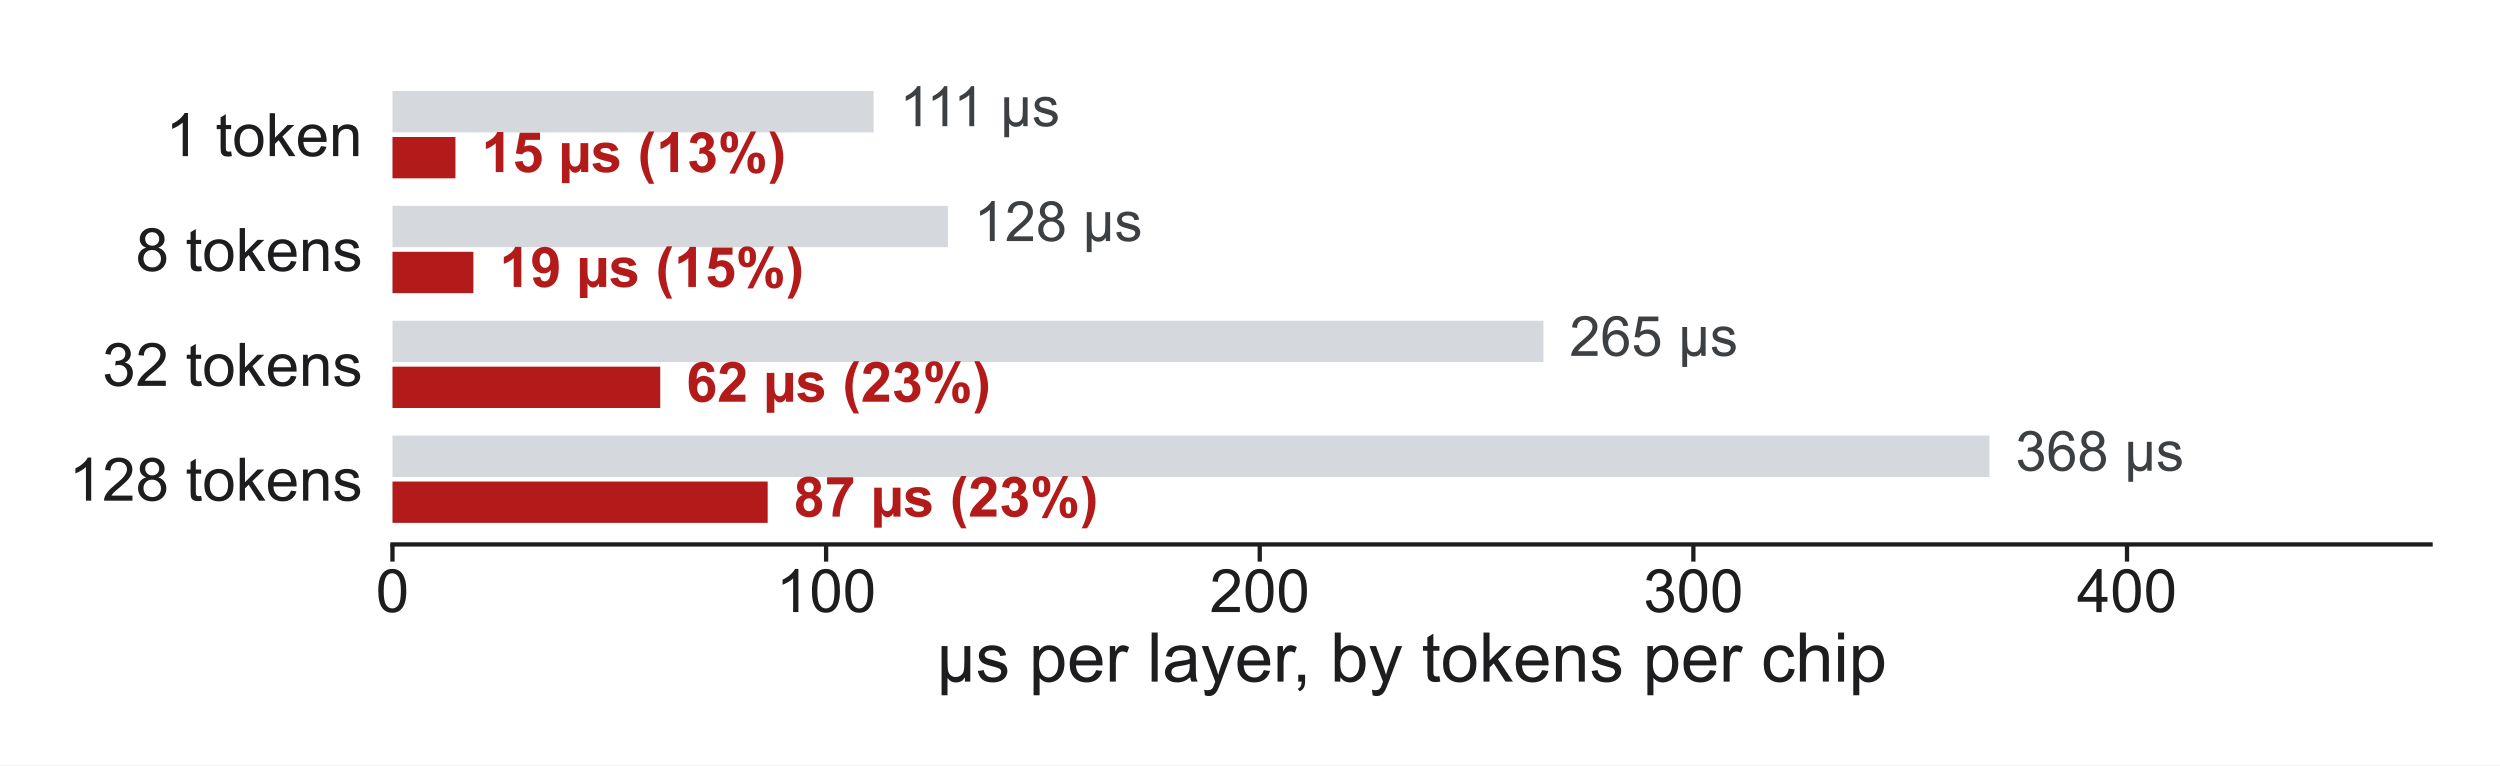
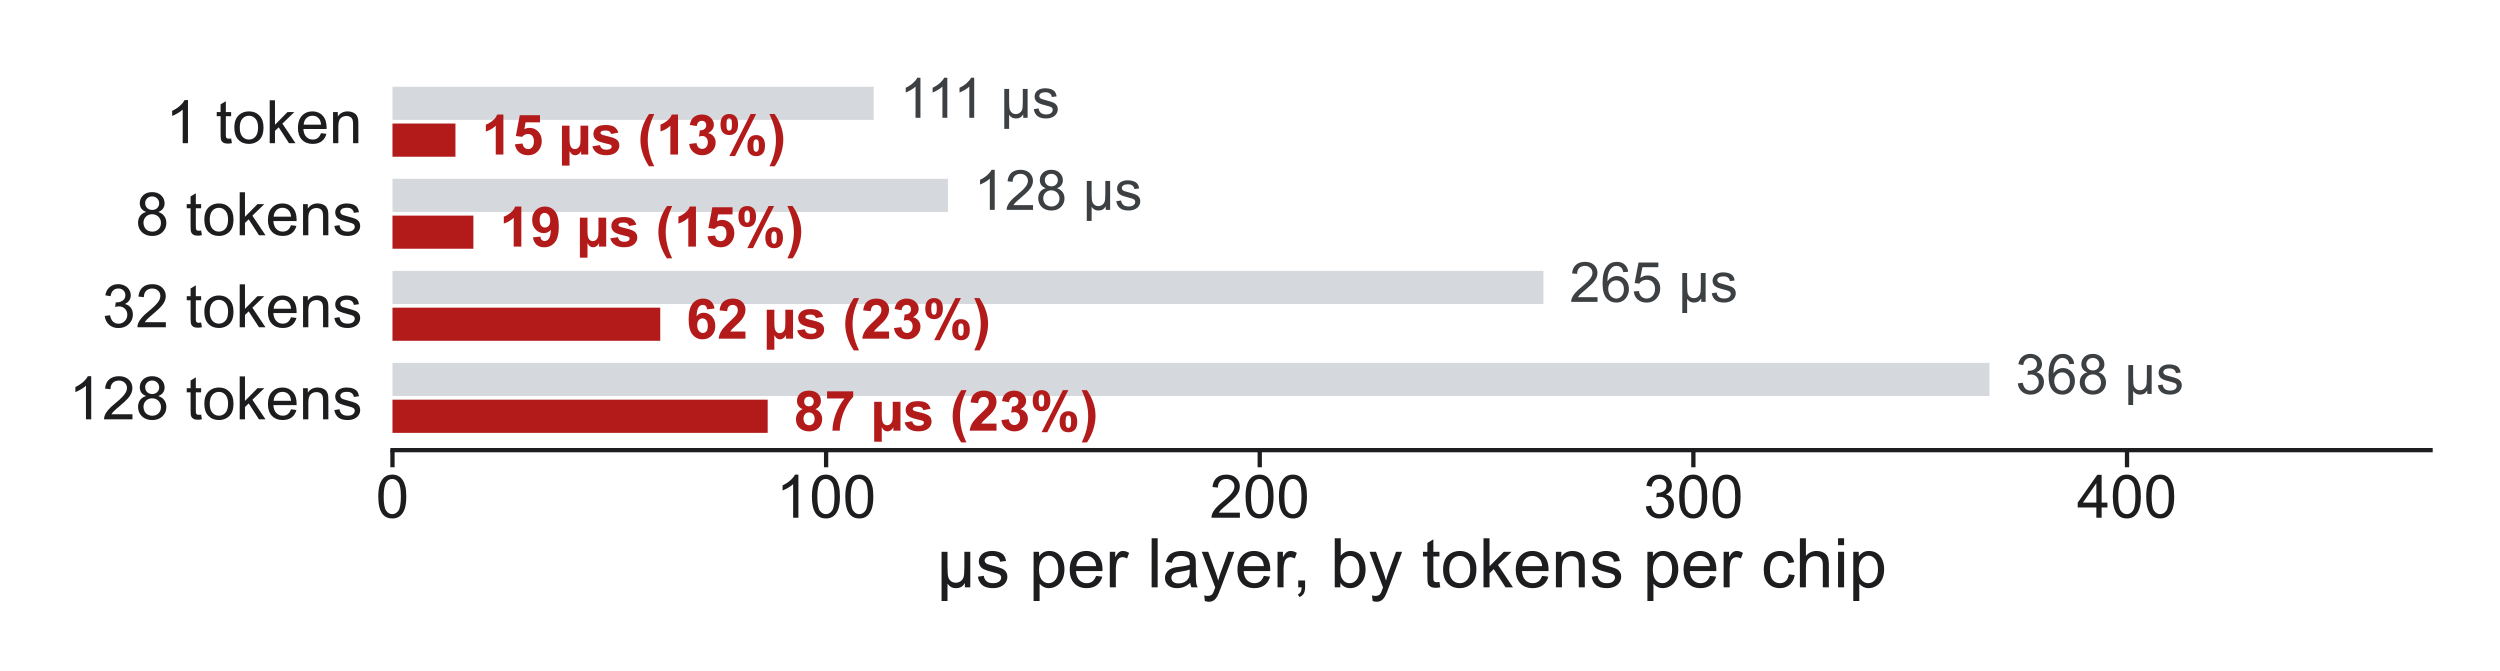
- <svg xmlns="http://www.w3.org/2000/svg" xmlns:xlink="http://www.w3.org/1999/xlink" width="1166.391pt" height="356.988pt" viewBox="0 0 1166.391 356.988" version="1.1">
+ <svg xmlns="http://www.w3.org/2000/svg" xmlns:xlink="http://www.w3.org/1999/xlink" width="1166.391pt" height="312.996pt" viewBox="0 0 1166.391 312.996" version="1.1">
  <defs>
    <style type="text/css">*{stroke-linejoin: round; stroke-linecap: butt}</style>
  </defs>
  <g id="figure_1">
    <g id="patch_1">
-       <path d="M 0 356.988  L 1166.391 356.988  L 1166.391 0  L 0 0  z " style="fill: #ffffff" />
+       <path d="M 0 312.996  L 1166.391 312.996  L 1166.391 0  L 0 0  z " style="fill: #ffffff" />
    </g>
    <g id="axes_1">
      <g id="patch_2">
-         <path d="M 183.11 254.008  L 1133.991 254.008  L 1133.991 32.4  L 183.11 32.4  z " style="fill: #ffffff" />
+         <path d="M 183.11 210.016  L 1133.991 210.016  L 1133.991 32.4  L 183.11 32.4  z " style="fill: #ffffff" />
      </g>
      <g id="patch_3">
-         <path d="M 183.11 61.762  L 407.611 61.762  L 407.611 42.473  L 183.11 42.473  z " clip-path="url(#p304102a025)" style="fill: #d5d8dc" />
+         <path d="M 183.11 55.933  L 407.611 55.933  L 407.611 40.473  L 183.11 40.473  z " clip-path="url(#p9dfacaf37e)" style="fill: #d5d8dc" />
      </g>
      <g id="patch_4">
-         <path d="M 183.11 115.342  L 442.271 115.342  L 442.271 96.053  L 183.11 96.053  z " clip-path="url(#p304102a025)" style="fill: #d5d8dc" />
+         <path d="M 183.11 98.877  L 442.271 98.877  L 442.271 83.417  L 183.11 83.417  z " clip-path="url(#p9dfacaf37e)" style="fill: #d5d8dc" />
      </g>
      <g id="patch_5">
-         <path d="M 183.11 168.923  L 720.108 168.923  L 720.108 149.634  L 183.11 149.634  z " clip-path="url(#p304102a025)" style="fill: #d5d8dc" />
+         <path d="M 183.11 141.821  L 720.108 141.821  L 720.108 126.361  L 183.11 126.361  z " clip-path="url(#p9dfacaf37e)" style="fill: #d5d8dc" />
      </g>
      <g id="patch_6">
-         <path d="M 183.11 222.503  L 928.202 222.503  L 928.202 203.214  L 183.11 203.214  z " clip-path="url(#p304102a025)" style="fill: #d5d8dc" />
+         <path d="M 183.11 184.765  L 928.202 184.765  L 928.202 169.305  L 183.11 169.305  z " clip-path="url(#p9dfacaf37e)" style="fill: #d5d8dc" />
      </g>
      <g id="patch_7">
-         <path d="M 183.11 83.194  L 212.492 83.194  L 212.492 63.905  L 183.11 63.905  z " clip-path="url(#p304102a025)" style="fill: #b31b1b" />
+         <path d="M 183.11 73.111  L 212.492 73.111  L 212.492 57.651  L 183.11 57.651  z " clip-path="url(#p9dfacaf37e)" style="fill: #b31b1b" />
      </g>
      <g id="patch_8">
-         <path d="M 183.11 136.774  L 220.862 136.774  L 220.862 117.486  L 183.11 117.486  z " clip-path="url(#p304102a025)" style="fill: #b31b1b" />
+         <path d="M 183.11 116.055  L 220.862 116.055  L 220.862 100.595  L 183.11 100.595  z " clip-path="url(#p9dfacaf37e)" style="fill: #b31b1b" />
      </g>
      <g id="patch_9">
-         <path d="M 183.11 190.355  L 308.046 190.355  L 308.046 171.066  L 183.11 171.066  z " clip-path="url(#p304102a025)" style="fill: #b31b1b" />
+         <path d="M 183.11 158.999  L 308.046 158.999  L 308.046 143.539  L 183.11 143.539  z " clip-path="url(#p9dfacaf37e)" style="fill: #b31b1b" />
      </g>
      <g id="patch_10">
-         <path d="M 183.11 243.935  L 358.165 243.935  L 358.165 224.646  L 183.11 224.646  z " clip-path="url(#p304102a025)" style="fill: #b31b1b" />
+         <path d="M 183.11 201.943  L 358.165 201.943  L 358.165 186.483  L 183.11 186.483  z " clip-path="url(#p9dfacaf37e)" style="fill: #b31b1b" />
      </g>
      <g id="matplotlib.axis_1">
        <g id="xtick_1">
          <g id="line2d_1">
            <defs>
              <path id="m45d029f2eb" d="M 0 0  L 0 8  " style="stroke: #1d1d1f; stroke-width: 2" />
            </defs>
            <g>
-               <use xlink:href="#m45d029f2eb" x="183.11" y="254.008" style="fill: #1d1d1f; stroke: #1d1d1f; stroke-width: 2" />
+               <use xlink:href="#m45d029f2eb" x="183.11" y="210.016" style="fill: #1d1d1f; stroke: #1d1d1f; stroke-width: 2" />
            </g>
          </g>
          <g id="text_1">
-             <g style="fill: #1d1d1f" transform="translate(175.3247 285.5502) scale(0.28 -0.28)">
+             <g style="fill: #1d1d1f" transform="translate(175.3247 241.558) scale(0.28 -0.28)">
              <defs>
                <path id="ArialMT-30" d="M 266 2259  Q 266 3072 433 3567  Q 600 4063 929 4331  Q 1259 4600 1759 4600  Q 2128 4600 2406 4451  Q 2684 4303 2865 4023  Q 3047 3744 3150 3342  Q 3253 2941 3253 2259  Q 3253 1453 3087 958  Q 2922 463 2592 192  Q 2263 -78 1759 -78  Q 1097 -78 719 397  Q 266 969 266 2259  z M 844 2259  Q 844 1131 1108 757  Q 1372 384 1759 384  Q 2147 384 2411 759  Q 2675 1134 2675 2259  Q 2675 3391 2411 3762  Q 2147 4134 1753 4134  Q 1366 4134 1134 3806  Q 844 3388 844 2259  z " transform="scale(0.015625)" />
              </defs>
              <use xlink:href="#ArialMT-30" />
            </g>
          </g>
        </g>
        <g id="xtick_2">
          <g id="line2d_2">
            <g>
-               <use xlink:href="#m45d029f2eb" x="385.425" y="254.008" style="fill: #1d1d1f; stroke: #1d1d1f; stroke-width: 2" />
+               <use xlink:href="#m45d029f2eb" x="385.425" y="210.016" style="fill: #1d1d1f; stroke: #1d1d1f; stroke-width: 2" />
            </g>
          </g>
          <g id="text_2">
-             <g style="fill: #1d1d1f" transform="translate(362.0691 285.5502) scale(0.28 -0.28)">
+             <g style="fill: #1d1d1f" transform="translate(362.0691 241.558) scale(0.28 -0.28)">
              <defs>
                <path id="ArialMT-31" d="M 2384 0  L 1822 0  L 1822 3584  Q 1619 3391 1289 3197  Q 959 3003 697 2906  L 697 3450  Q 1169 3672 1522 3987  Q 1875 4303 2022 4600  L 2384 4600  L 2384 0  z " transform="scale(0.015625)" />
              </defs>
              <use xlink:href="#ArialMT-31" />
              <use xlink:href="#ArialMT-30" transform="translate(55.61523 0)" />
              <use xlink:href="#ArialMT-30" transform="translate(111.2305 0)" />
            </g>
          </g>
        </g>
        <g id="xtick_3">
          <g id="line2d_3">
            <g>
-               <use xlink:href="#m45d029f2eb" x="587.74" y="254.008" style="fill: #1d1d1f; stroke: #1d1d1f; stroke-width: 2" />
+               <use xlink:href="#m45d029f2eb" x="587.74" y="210.016" style="fill: #1d1d1f; stroke: #1d1d1f; stroke-width: 2" />
            </g>
          </g>
          <g id="text_3">
-             <g style="fill: #1d1d1f" transform="translate(564.3841 285.5502) scale(0.28 -0.28)">
+             <g style="fill: #1d1d1f" transform="translate(564.3841 241.558) scale(0.28 -0.28)">
              <defs>
                <path id="ArialMT-32" d="M 3222 541  L 3222 0  L 194 0  Q 188 203 259 391  Q 375 700 629 1000  Q 884 1300 1366 1694  Q 2113 2306 2375 2664  Q 2638 3022 2638 3341  Q 2638 3675 2398 3904  Q 2159 4134 1775 4134  Q 1369 4134 1125 3890  Q 881 3647 878 3216  L 300 3275  Q 359 3922 746 4261  Q 1134 4600 1788 4600  Q 2447 4600 2831 4234  Q 3216 3869 3216 3328  Q 3216 3053 3103 2787  Q 2991 2522 2730 2228  Q 2469 1934 1863 1422  Q 1356 997 1212 845  Q 1069 694 975 541  L 3222 541  z " transform="scale(0.015625)" />
              </defs>
              <use xlink:href="#ArialMT-32" />
              <use xlink:href="#ArialMT-30" transform="translate(55.61523 0)" />
              <use xlink:href="#ArialMT-30" transform="translate(111.2305 0)" />
            </g>
          </g>
        </g>
        <g id="xtick_4">
          <g id="line2d_4">
            <g>
-               <use xlink:href="#m45d029f2eb" x="790.055" y="254.008" style="fill: #1d1d1f; stroke: #1d1d1f; stroke-width: 2" />
+               <use xlink:href="#m45d029f2eb" x="790.055" y="210.016" style="fill: #1d1d1f; stroke: #1d1d1f; stroke-width: 2" />
            </g>
          </g>
          <g id="text_4">
-             <g style="fill: #1d1d1f" transform="translate(766.6991 285.5502) scale(0.28 -0.28)">
+             <g style="fill: #1d1d1f" transform="translate(766.6991 241.558) scale(0.28 -0.28)">
              <defs>
                <path id="ArialMT-33" d="M 269 1209  L 831 1284  Q 928 806 1161 595  Q 1394 384 1728 384  Q 2125 384 2398 659  Q 2672 934 2672 1341  Q 2672 1728 2419 1979  Q 2166 2231 1775 2231  Q 1616 2231 1378 2169  L 1441 2663  Q 1497 2656 1531 2656  Q 1891 2656 2178 2843  Q 2466 3031 2466 3422  Q 2466 3731 2256 3934  Q 2047 4138 1716 4138  Q 1388 4138 1169 3931  Q 950 3725 888 3313  L 325 3413  Q 428 3978 793 4289  Q 1159 4600 1703 4600  Q 2078 4600 2393 4439  Q 2709 4278 2876 4000  Q 3044 3722 3044 3409  Q 3044 3113 2884 2869  Q 2725 2625 2413 2481  Q 2819 2388 3044 2092  Q 3269 1797 3269 1353  Q 3269 753 2831 336  Q 2394 -81 1725 -81  Q 1122 -81 723 278  Q 325 638 269 1209  z " transform="scale(0.015625)" />
              </defs>
              <use xlink:href="#ArialMT-33" />
              <use xlink:href="#ArialMT-30" transform="translate(55.61523 0)" />
              <use xlink:href="#ArialMT-30" transform="translate(111.2305 0)" />
            </g>
          </g>
        </g>
        <g id="xtick_5">
          <g id="line2d_5">
            <g>
-               <use xlink:href="#m45d029f2eb" x="992.37" y="254.008" style="fill: #1d1d1f; stroke: #1d1d1f; stroke-width: 2" />
+               <use xlink:href="#m45d029f2eb" x="992.37" y="210.016" style="fill: #1d1d1f; stroke: #1d1d1f; stroke-width: 2" />
            </g>
          </g>
          <g id="text_5">
-             <g style="fill: #1d1d1f" transform="translate(969.0142 285.5502) scale(0.28 -0.28)">
+             <g style="fill: #1d1d1f" transform="translate(969.0142 241.558) scale(0.28 -0.28)">
              <defs>
                <path id="ArialMT-34" d="M 2069 0  L 2069 1097  L 81 1097  L 81 1613  L 2172 4581  L 2631 4581  L 2631 1613  L 3250 1613  L 3250 1097  L 2631 1097  L 2631 0  L 2069 0  z M 2069 1613  L 2069 3678  L 634 1613  L 2069 1613  z " transform="scale(0.015625)" />
              </defs>
              <use xlink:href="#ArialMT-34" />
              <use xlink:href="#ArialMT-30" transform="translate(55.61523 0)" />
              <use xlink:href="#ArialMT-30" transform="translate(111.2305 0)" />
            </g>
          </g>
        </g>
        <g id="text_6">
-           <g style="fill: #1d1d1f" transform="translate(436.7878 318.0202) scale(0.32 -0.32)">
+           <g style="fill: #1d1d1f" transform="translate(436.7878 274.028) scale(0.32 -0.32)">
            <defs>
              <path id="ArialMT-b5" d="M 3181 3319  L 3181 0  L 2678 0  L 2678 394  Q 2516 144 2356 50  Q 2138 -78 1847 -78  Q 1588 -78 1388 25  Q 1238 103 1056 334  L 1056 -1272  L 500 -1272  L 500 3319  L 1056 3319  L 1056 1913  Q 1056 1147 1137 920  Q 1219 694 1401 562  Q 1584 431 1822 431  Q 2072 431 2269 568  Q 2466 706 2547 923  Q 2628 1141 2628 1903  L 2628 3319  L 3181 3319  z " transform="scale(0.015625)" />
              <path id="ArialMT-73" d="M 197 991  L 753 1078  Q 800 744 1014 566  Q 1228 388 1613 388  Q 2000 388 2187 545  Q 2375 703 2375 916  Q 2375 1106 2209 1216  Q 2094 1291 1634 1406  Q 1016 1563 777 1677  Q 538 1791 414 1992  Q 291 2194 291 2438  Q 291 2659 392 2848  Q 494 3038 669 3163  Q 800 3259 1026 3326  Q 1253 3394 1513 3394  Q 1903 3394 2198 3281  Q 2494 3169 2634 2976  Q 2775 2784 2828 2463  L 2278 2388  Q 2241 2644 2061 2787  Q 1881 2931 1553 2931  Q 1166 2931 1000 2803  Q 834 2675 834 2503  Q 834 2394 903 2306  Q 972 2216 1119 2156  Q 1203 2125 1616 2013  Q 2213 1853 2448 1751  Q 2684 1650 2818 1456  Q 2953 1263 2953 975  Q 2953 694 2789 445  Q 2625 197 2315 61  Q 2006 -75 1616 -75  Q 969 -75 630 194  Q 291 463 197 991  z " transform="scale(0.015625)" />
              <path id="ArialMT-20" transform="scale(0.015625)" />
              <path id="ArialMT-70" d="M 422 -1272  L 422 3319  L 934 3319  L 934 2888  Q 1116 3141 1344 3267  Q 1572 3394 1897 3394  Q 2322 3394 2647 3175  Q 2972 2956 3137 2557  Q 3303 2159 3303 1684  Q 3303 1175 3120 767  Q 2938 359 2589 142  Q 2241 -75 1856 -75  Q 1575 -75 1351 44  Q 1128 163 984 344  L 984 -1272  L 422 -1272  z M 931 1641  Q 931 1000 1190 694  Q 1450 388 1819 388  Q 2194 388 2461 705  Q 2728 1022 2728 1688  Q 2728 2322 2467 2637  Q 2206 2953 1844 2953  Q 1484 2953 1207 2617  Q 931 2281 931 1641  z " transform="scale(0.015625)" />
              <path id="ArialMT-65" d="M 2694 1069  L 3275 997  Q 3138 488 2766 206  Q 2394 -75 1816 -75  Q 1088 -75 661 373  Q 234 822 234 1631  Q 234 2469 665 2931  Q 1097 3394 1784 3394  Q 2450 3394 2872 2941  Q 3294 2488 3294 1666  Q 3294 1616 3291 1516  L 816 1516  Q 847 969 1125 678  Q 1403 388 1819 388  Q 2128 388 2347 550  Q 2566 713 2694 1069  z M 847 1978  L 2700 1978  Q 2663 2397 2488 2606  Q 2219 2931 1791 2931  Q 1403 2931 1139 2672  Q 875 2413 847 1978  z " transform="scale(0.015625)" />
              <path id="ArialMT-72" d="M 416 0  L 416 3319  L 922 3319  L 922 2816  Q 1116 3169 1280 3281  Q 1444 3394 1641 3394  Q 1925 3394 2219 3213  L 2025 2691  Q 1819 2813 1613 2813  Q 1428 2813 1281 2702  Q 1134 2591 1072 2394  Q 978 2094 978 1738  L 978 0  L 416 0  z " transform="scale(0.015625)" />
              <path id="ArialMT-6c" d="M 409 0  L 409 4581  L 972 4581  L 972 0  L 409 0  z " transform="scale(0.015625)" />
              <path id="ArialMT-61" d="M 2588 409  Q 2275 144 1986 34  Q 1697 -75 1366 -75  Q 819 -75 525 192  Q 231 459 231 875  Q 231 1119 342 1320  Q 453 1522 633 1644  Q 813 1766 1038 1828  Q 1203 1872 1538 1913  Q 2219 1994 2541 2106  Q 2544 2222 2544 2253  Q 2544 2597 2384 2738  Q 2169 2928 1744 2928  Q 1347 2928 1158 2789  Q 969 2650 878 2297  L 328 2372  Q 403 2725 575 2942  Q 747 3159 1072 3276  Q 1397 3394 1825 3394  Q 2250 3394 2515 3294  Q 2781 3194 2906 3042  Q 3031 2891 3081 2659  Q 3109 2516 3109 2141  L 3109 1391  Q 3109 606 3145 398  Q 3181 191 3288 0  L 2700 0  Q 2613 175 2588 409  z M 2541 1666  Q 2234 1541 1622 1453  Q 1275 1403 1131 1340  Q 988 1278 909 1158  Q 831 1038 831 891  Q 831 666 1001 516  Q 1172 366 1500 366  Q 1825 366 2078 508  Q 2331 650 2450 897  Q 2541 1088 2541 1459  L 2541 1666  z " transform="scale(0.015625)" />
              <path id="ArialMT-79" d="M 397 -1278  L 334 -750  Q 519 -800 656 -800  Q 844 -800 956 -737  Q 1069 -675 1141 -563  Q 1194 -478 1313 -144  Q 1328 -97 1363 -6  L 103 3319  L 709 3319  L 1400 1397  Q 1534 1031 1641 628  Q 1738 1016 1872 1384  L 2581 3319  L 3144 3319  L 1881 -56  Q 1678 -603 1566 -809  Q 1416 -1088 1222 -1217  Q 1028 -1347 759 -1347  Q 597 -1347 397 -1278  z " transform="scale(0.015625)" />
              <path id="ArialMT-2c" d="M 569 0  L 569 641  L 1209 641  L 1209 0  Q 1209 -353 1084 -570  Q 959 -788 688 -906  L 531 -666  Q 709 -588 793 -436  Q 878 -284 888 0  L 569 0  z " transform="scale(0.015625)" />
              <path id="ArialMT-62" d="M 941 0  L 419 0  L 419 4581  L 981 4581  L 981 2947  Q 1338 3394 1891 3394  Q 2197 3394 2470 3270  Q 2744 3147 2920 2923  Q 3097 2700 3197 2384  Q 3297 2069 3297 1709  Q 3297 856 2875 390  Q 2453 -75 1863 -75  Q 1275 -75 941 416  L 941 0  z M 934 1684  Q 934 1088 1097 822  Q 1363 388 1816 388  Q 2184 388 2453 708  Q 2722 1028 2722 1663  Q 2722 2313 2464 2622  Q 2206 2931 1841 2931  Q 1472 2931 1203 2611  Q 934 2291 934 1684  z " transform="scale(0.015625)" />
              <path id="ArialMT-74" d="M 1650 503  L 1731 6  Q 1494 -44 1306 -44  Q 1000 -44 831 53  Q 663 150 594 308  Q 525 466 525 972  L 525 2881  L 113 2881  L 113 3319  L 525 3319  L 525 4141  L 1084 4478  L 1084 3319  L 1650 3319  L 1650 2881  L 1084 2881  L 1084 941  Q 1084 700 1114 631  Q 1144 563 1211 522  Q 1278 481 1403 481  Q 1497 481 1650 503  z " transform="scale(0.015625)" />
              <path id="ArialMT-6f" d="M 213 1659  Q 213 2581 725 3025  Q 1153 3394 1769 3394  Q 2453 3394 2887 2945  Q 3322 2497 3322 1706  Q 3322 1066 3130 698  Q 2938 331 2570 128  Q 2203 -75 1769 -75  Q 1072 -75 642 372  Q 213 819 213 1659  z M 791 1659  Q 791 1022 1069 705  Q 1347 388 1769 388  Q 2188 388 2466 706  Q 2744 1025 2744 1678  Q 2744 2294 2464 2611  Q 2184 2928 1769 2928  Q 1347 2928 1069 2612  Q 791 2297 791 1659  z " transform="scale(0.015625)" />
              <path id="ArialMT-6b" d="M 425 0  L 425 4581  L 988 4581  L 988 1969  L 2319 3319  L 3047 3319  L 1778 2088  L 3175 0  L 2481 0  L 1384 1697  L 988 1316  L 988 0  L 425 0  z " transform="scale(0.015625)" />
              <path id="ArialMT-6e" d="M 422 0  L 422 3319  L 928 3319  L 928 2847  Q 1294 3394 1984 3394  Q 2284 3394 2536 3286  Q 2788 3178 2913 3003  Q 3038 2828 3088 2588  Q 3119 2431 3119 2041  L 3119 0  L 2556 0  L 2556 2019  Q 2556 2363 2490 2533  Q 2425 2703 2258 2804  Q 2091 2906 1866 2906  Q 1506 2906 1245 2678  Q 984 2450 984 1813  L 984 0  L 422 0  z " transform="scale(0.015625)" />
              <path id="ArialMT-63" d="M 2588 1216  L 3141 1144  Q 3050 572 2676 248  Q 2303 -75 1759 -75  Q 1078 -75 664 370  Q 250 816 250 1647  Q 250 2184 428 2587  Q 606 2991 970 3192  Q 1334 3394 1763 3394  Q 2303 3394 2647 3120  Q 2991 2847 3088 2344  L 2541 2259  Q 2463 2594 2264 2762  Q 2066 2931 1784 2931  Q 1359 2931 1093 2626  Q 828 2322 828 1663  Q 828 994 1084 691  Q 1341 388 1753 388  Q 2084 388 2306 591  Q 2528 794 2588 1216  z " transform="scale(0.015625)" />
              <path id="ArialMT-68" d="M 422 0  L 422 4581  L 984 4581  L 984 2938  Q 1378 3394 1978 3394  Q 2347 3394 2619 3248  Q 2891 3103 3008 2847  Q 3125 2591 3125 2103  L 3125 0  L 2563 0  L 2563 2103  Q 2563 2525 2380 2717  Q 2197 2909 1863 2909  Q 1613 2909 1392 2779  Q 1172 2650 1078 2428  Q 984 2206 984 1816  L 984 0  L 422 0  z " transform="scale(0.015625)" />
              <path id="ArialMT-69" d="M 425 3934  L 425 4581  L 988 4581  L 988 3934  L 425 3934  z M 425 0  L 425 3319  L 988 3319  L 988 0  L 425 0  z " transform="scale(0.015625)" />
            </defs>
            <use xlink:href="#ArialMT-b5" />
            <use xlink:href="#ArialMT-73" transform="translate(57.61719 0)" />
            <use xlink:href="#ArialMT-20" transform="translate(107.6172 0)" />
            <use xlink:href="#ArialMT-70" transform="translate(135.4004 0)" />
            <use xlink:href="#ArialMT-65" transform="translate(191.0156 0)" />
            <use xlink:href="#ArialMT-72" transform="translate(246.6309 0)" />
            <use xlink:href="#ArialMT-20" transform="translate(279.9316 0)" />
            <use xlink:href="#ArialMT-6c" transform="translate(307.7148 0)" />
            <use xlink:href="#ArialMT-61" transform="translate(329.9316 0)" />
            <use xlink:href="#ArialMT-79" transform="translate(385.5469 0)" />
            <use xlink:href="#ArialMT-65" transform="translate(435.5469 0)" />
            <use xlink:href="#ArialMT-72" transform="translate(491.1621 0)" />
            <use xlink:href="#ArialMT-2c" transform="translate(518.9629 0)" />
            <use xlink:href="#ArialMT-20" transform="translate(546.7461 0)" />
            <use xlink:href="#ArialMT-62" transform="translate(574.5293 0)" />
            <use xlink:href="#ArialMT-79" transform="translate(630.1445 0)" />
            <use xlink:href="#ArialMT-20" transform="translate(680.1445 0)" />
            <use xlink:href="#ArialMT-74" transform="translate(707.9277 0)" />
            <use xlink:href="#ArialMT-6f" transform="translate(735.7109 0)" />
            <use xlink:href="#ArialMT-6b" transform="translate(791.3262 0)" />
            <use xlink:href="#ArialMT-65" transform="translate(841.3262 0)" />
            <use xlink:href="#ArialMT-6e" transform="translate(896.9414 0)" />
            <use xlink:href="#ArialMT-73" transform="translate(952.5566 0)" />
            <use xlink:href="#ArialMT-20" transform="translate(1002.557 0)" />
            <use xlink:href="#ArialMT-70" transform="translate(1030.34 0)" />
            <use xlink:href="#ArialMT-65" transform="translate(1085.955 0)" />
            <use xlink:href="#ArialMT-72" transform="translate(1141.57 0)" />
            <use xlink:href="#ArialMT-20" transform="translate(1174.871 0)" />
            <use xlink:href="#ArialMT-63" transform="translate(1202.654 0)" />
            <use xlink:href="#ArialMT-68" transform="translate(1252.654 0)" />
            <use xlink:href="#ArialMT-69" transform="translate(1308.27 0)" />
            <use xlink:href="#ArialMT-70" transform="translate(1330.486 0)" />
          </g>
        </g>
      </g>
      <g id="matplotlib.axis_2">
        <g id="ytick_1">
          <g id="line2d_6" />
          <g id="text_7">
-             <g style="fill: #1d1d1f" transform="translate(77.27 72.85457) scale(0.28 -0.28)">
+             <g style="fill: #1d1d1f" transform="translate(77.27 66.81309) scale(0.28 -0.28)">
              <use xlink:href="#ArialMT-31" />
              <use xlink:href="#ArialMT-20" transform="translate(55.61523 0)" />
              <use xlink:href="#ArialMT-74" transform="translate(83.39844 0)" />
              <use xlink:href="#ArialMT-6f" transform="translate(111.1816 0)" />
              <use xlink:href="#ArialMT-6b" transform="translate(166.7969 0)" />
              <use xlink:href="#ArialMT-65" transform="translate(216.7969 0)" />
              <use xlink:href="#ArialMT-6e" transform="translate(272.4121 0)" />
            </g>
          </g>
        </g>
        <g id="ytick_2">
          <g id="line2d_7" />
          <g id="text_8">
-             <g style="fill: #1d1d1f" transform="translate(63.27 126.4349) scale(0.28 -0.28)">
+             <g style="fill: #1d1d1f" transform="translate(63.27 109.757) scale(0.28 -0.28)">
              <defs>
                <path id="ArialMT-38" d="M 1131 2484  Q 781 2613 612 2850  Q 444 3088 444 3419  Q 444 3919 803 4259  Q 1163 4600 1759 4600  Q 2359 4600 2725 4251  Q 3091 3903 3091 3403  Q 3091 3084 2923 2848  Q 2756 2613 2416 2484  Q 2838 2347 3058 2040  Q 3278 1734 3278 1309  Q 3278 722 2862 322  Q 2447 -78 1769 -78  Q 1091 -78 675 323  Q 259 725 259 1325  Q 259 1772 486 2073  Q 713 2375 1131 2484  z M 1019 3438  Q 1019 3113 1228 2906  Q 1438 2700 1772 2700  Q 2097 2700 2305 2904  Q 2513 3109 2513 3406  Q 2513 3716 2298 3927  Q 2084 4138 1766 4138  Q 1444 4138 1231 3931  Q 1019 3725 1019 3438  z M 838 1322  Q 838 1081 952 856  Q 1066 631 1291 507  Q 1516 384 1775 384  Q 2178 384 2440 643  Q 2703 903 2703 1303  Q 2703 1709 2433 1975  Q 2163 2241 1756 2241  Q 1359 2241 1098 1978  Q 838 1716 838 1322  z " transform="scale(0.015625)" />
              </defs>
              <use xlink:href="#ArialMT-38" />
              <use xlink:href="#ArialMT-20" transform="translate(55.61523 0)" />
              <use xlink:href="#ArialMT-74" transform="translate(83.39844 0)" />
              <use xlink:href="#ArialMT-6f" transform="translate(111.1816 0)" />
              <use xlink:href="#ArialMT-6b" transform="translate(166.7969 0)" />
              <use xlink:href="#ArialMT-65" transform="translate(216.7969 0)" />
              <use xlink:href="#ArialMT-6e" transform="translate(272.4121 0)" />
              <use xlink:href="#ArialMT-73" transform="translate(328.0273 0)" />
            </g>
          </g>
        </g>
        <g id="ytick_3">
          <g id="line2d_8" />
          <g id="text_9">
-             <g style="fill: #1d1d1f" transform="translate(47.69938 180.0152) scale(0.28 -0.28)">
+             <g style="fill: #1d1d1f" transform="translate(47.69938 152.7009) scale(0.28 -0.28)">
              <use xlink:href="#ArialMT-33" />
              <use xlink:href="#ArialMT-32" transform="translate(55.61523 0)" />
              <use xlink:href="#ArialMT-20" transform="translate(111.2305 0)" />
              <use xlink:href="#ArialMT-74" transform="translate(139.0137 0)" />
              <use xlink:href="#ArialMT-6f" transform="translate(166.7969 0)" />
              <use xlink:href="#ArialMT-6b" transform="translate(222.4121 0)" />
              <use xlink:href="#ArialMT-65" transform="translate(272.4121 0)" />
              <use xlink:href="#ArialMT-6e" transform="translate(328.0273 0)" />
              <use xlink:href="#ArialMT-73" transform="translate(383.6426 0)" />
            </g>
          </g>
        </g>
        <g id="ytick_4">
          <g id="line2d_9" />
          <g id="text_10">
-             <g style="fill: #1d1d1f" transform="translate(32.12875 233.5956) scale(0.28 -0.28)">
+             <g style="fill: #1d1d1f" transform="translate(32.12875 195.6449) scale(0.28 -0.28)">
              <use xlink:href="#ArialMT-31" />
              <use xlink:href="#ArialMT-32" transform="translate(55.61523 0)" />
              <use xlink:href="#ArialMT-38" transform="translate(111.2305 0)" />
              <use xlink:href="#ArialMT-20" transform="translate(166.8457 0)" />
              <use xlink:href="#ArialMT-74" transform="translate(194.6289 0)" />
              <use xlink:href="#ArialMT-6f" transform="translate(222.4121 0)" />
              <use xlink:href="#ArialMT-6b" transform="translate(278.0273 0)" />
              <use xlink:href="#ArialMT-65" transform="translate(328.0273 0)" />
              <use xlink:href="#ArialMT-6e" transform="translate(383.6426 0)" />
              <use xlink:href="#ArialMT-73" transform="translate(439.2578 0)" />
            </g>
          </g>
        </g>
      </g>
      <g id="patch_11">
-         <path d="M 183.11 254.008  L 1133.991 254.008  " style="fill: none; stroke: #1d1d1f; stroke-width: 2; stroke-linejoin: miter; stroke-linecap: square" />
+         <path d="M 183.11 210.016  L 1133.991 210.016  " style="fill: none; stroke: #1d1d1f; stroke-width: 2; stroke-linejoin: miter; stroke-linecap: square" />
      </g>
      <g id="text_11">
-         <g style="fill: #3c4043" transform="translate(419.7503 58.87756) scale(0.26 -0.26)">
+         <g style="fill: #3c4043" transform="translate(419.7503 54.96337) scale(0.26 -0.26)">
          <use xlink:href="#ArialMT-31" />
          <use xlink:href="#ArialMT-31" transform="translate(48.24023 0)" />
          <use xlink:href="#ArialMT-31" transform="translate(96.48047 0)" />
          <use xlink:href="#ArialMT-20" transform="translate(152.0957 0)" />
          <use xlink:href="#ArialMT-b5" transform="translate(179.8789 0)" />
          <use xlink:href="#ArialMT-73" transform="translate(237.4961 0)" />
        </g>
      </g>
      <g id="text_12">
-         <g style="fill: #b31b1b" transform="translate(224.6304 80.2772) scale(0.26 -0.26)">
+         <g style="fill: #b31b1b" transform="translate(224.6304 72.10844) scale(0.26 -0.26)">
          <defs>
            <path id="Arial-BoldMT-31" d="M 2519 0  L 1641 0  L 1641 3309  Q 1159 2859 506 2644  L 506 3441  Q 850 3553 1253 3867  Q 1656 4181 1806 4600  L 2519 4600  L 2519 0  z " transform="scale(0.015625)" />
            <path id="Arial-BoldMT-35" d="M 284 1178  L 1159 1269  Q 1197 972 1381 798  Q 1566 625 1806 625  Q 2081 625 2272 848  Q 2463 1072 2463 1522  Q 2463 1944 2273 2155  Q 2084 2366 1781 2366  Q 1403 2366 1103 2031  L 391 2134  L 841 4519  L 3163 4519  L 3163 3697  L 1506 3697  L 1369 2919  Q 1663 3066 1969 3066  Q 2553 3066 2959 2641  Q 3366 2216 3366 1538  Q 3366 972 3038 528  Q 2591 -78 1797 -78  Q 1163 -78 763 262  Q 363 603 284 1178  z " transform="scale(0.015625)" />
            <path id="Arial-BoldMT-20" transform="scale(0.015625)" />
            <path id="Arial-BoldMT-b5" d="M 347 3319  L 1219 3319  L 1219 1816  Q 1219 1166 1350 931  Q 1516 628 1841 628  Q 2016 628 2172 740  Q 2328 853 2403 1053  Q 2478 1253 2478 1806  L 2478 3319  L 3366 3319  L 3366 0  L 2547 0  L 2547 400  Q 2453 225 2368 137  Q 2284 50 2142 -15  Q 2000 -81 1881 -81  Q 1659 -81 1488 41  Q 1366 131 1219 400  L 1219 -1272  L 347 -1272  L 347 3319  z " transform="scale(0.015625)" />
            <path id="Arial-BoldMT-73" d="M 150 947  L 1031 1081  Q 1088 825 1259 692  Q 1431 559 1741 559  Q 2081 559 2253 684  Q 2369 772 2369 919  Q 2369 1019 2306 1084  Q 2241 1147 2013 1200  Q 950 1434 666 1628  Q 272 1897 272 2375  Q 272 2806 612 3100  Q 953 3394 1669 3394  Q 2350 3394 2681 3172  Q 3013 2950 3138 2516  L 2309 2363  Q 2256 2556 2107 2659  Q 1959 2763 1684 2763  Q 1338 2763 1188 2666  Q 1088 2597 1088 2488  Q 1088 2394 1175 2328  Q 1294 2241 1995 2081  Q 2697 1922 2975 1691  Q 3250 1456 3250 1038  Q 3250 581 2869 253  Q 2488 -75 1741 -75  Q 1063 -75 667 200  Q 272 475 150 947  z " transform="scale(0.015625)" />
            <path id="Arial-BoldMT-28" d="M 1916 -1347  L 1313 -1347  Q 834 -625 584 153  Q 334 931 334 1659  Q 334 2563 644 3369  Q 913 4069 1325 4659  L 1925 4659  Q 1497 3713 1336 3048  Q 1175 2384 1175 1641  Q 1175 1128 1270 590  Q 1366 53 1531 -431  Q 1641 -750 1916 -1347  z " transform="scale(0.015625)" />
            <path id="Arial-BoldMT-33" d="M 241 1216  L 1091 1319  Q 1131 994 1309 822  Q 1488 650 1741 650  Q 2013 650 2198 856  Q 2384 1063 2384 1413  Q 2384 1744 2206 1937  Q 2028 2131 1772 2131  Q 1603 2131 1369 2066  L 1466 2781  Q 1822 2772 2009 2936  Q 2197 3100 2197 3372  Q 2197 3603 2059 3740  Q 1922 3878 1694 3878  Q 1469 3878 1309 3722  Q 1150 3566 1116 3266  L 306 3403  Q 391 3819 561 4067  Q 731 4316 1036 4458  Q 1341 4600 1719 4600  Q 2366 4600 2756 4188  Q 3078 3850 3078 3425  Q 3078 2822 2419 2463  Q 2813 2378 3048 2084  Q 3284 1791 3284 1375  Q 3284 772 2843 347  Q 2403 -78 1747 -78  Q 1125 -78 715 280  Q 306 638 241 1216  z " transform="scale(0.015625)" />
            <path id="Arial-BoldMT-25" d="M 278 3450  Q 278 4066 548 4362  Q 819 4659 1281 4659  Q 1759 4659 2029 4364  Q 2300 4069 2300 3450  Q 2300 2834 2029 2537  Q 1759 2241 1297 2241  Q 819 2241 548 2536  Q 278 2831 278 3450  z M 963 3456  Q 963 3009 1066 2856  Q 1144 2744 1281 2744  Q 1422 2744 1500 2856  Q 1600 3009 1600 3456  Q 1600 3903 1500 4053  Q 1422 4169 1281 4169  Q 1144 4169 1066 4056  Q 963 3903 963 3456  z M 1950 -175  L 1300 -175  L 3741 4659  L 4372 4659  L 1950 -175  z M 3369 1028  Q 3369 1644 3639 1941  Q 3909 2238 4378 2238  Q 4850 2238 5120 1941  Q 5391 1644 5391 1028  Q 5391 409 5120 112  Q 4850 -184 4388 -184  Q 3909 -184 3639 112  Q 3369 409 3369 1028  z M 4053 1031  Q 4053 584 4156 434  Q 4234 319 4372 319  Q 4513 319 4588 431  Q 4691 584 4691 1031  Q 4691 1478 4591 1631  Q 4513 1744 4372 1744  Q 4231 1744 4156 1631  Q 4053 1478 4053 1031  z " transform="scale(0.015625)" />
            <path id="Arial-BoldMT-29" d="M 216 -1347  Q 475 -791 581 -494  Q 688 -197 778 190  Q 869 578 912 926  Q 956 1275 956 1641  Q 956 2384 797 3048  Q 638 3713 209 4659  L 806 4659  Q 1278 3988 1539 3234  Q 1800 2481 1800 1706  Q 1800 1053 1594 306  Q 1359 -531 822 -1347  L 216 -1347  z " transform="scale(0.015625)" />
          </defs>
          <use xlink:href="#Arial-BoldMT-31" />
          <use xlink:href="#Arial-BoldMT-35" transform="translate(55.61523 0)" />
          <use xlink:href="#Arial-BoldMT-20" transform="translate(111.2305 0)" />
          <use xlink:href="#Arial-BoldMT-b5" transform="translate(139.0137 0)" />
          <use xlink:href="#Arial-BoldMT-73" transform="translate(196.6309 0)" />
          <use xlink:href="#Arial-BoldMT-20" transform="translate(252.2461 0)" />
          <use xlink:href="#Arial-BoldMT-28" transform="translate(280.0293 0)" />
          <use xlink:href="#Arial-BoldMT-31" transform="translate(313.3301 0)" />
          <use xlink:href="#Arial-BoldMT-33" transform="translate(368.9453 0)" />
          <use xlink:href="#Arial-BoldMT-25" transform="translate(424.5605 0)" />
          <use xlink:href="#Arial-BoldMT-29" transform="translate(513.4766 0)" />
        </g>
      </g>
      <g id="text_13">
-         <g style="fill: #3c4043" transform="translate(454.4094 112.4579) scale(0.26 -0.26)">
+         <g style="fill: #3c4043" transform="translate(454.4094 97.9073) scale(0.26 -0.26)">
          <use xlink:href="#ArialMT-31" />
          <use xlink:href="#ArialMT-32" transform="translate(55.61523 0)" />
          <use xlink:href="#ArialMT-38" transform="translate(111.2305 0)" />
          <use xlink:href="#ArialMT-20" transform="translate(166.8457 0)" />
          <use xlink:href="#ArialMT-b5" transform="translate(194.6289 0)" />
          <use xlink:href="#ArialMT-73" transform="translate(252.2461 0)" />
        </g>
      </g>
      <g id="text_14">
-         <g style="fill: #b31b1b" transform="translate(233.0009 133.8575) scale(0.26 -0.26)">
+         <g style="fill: #b31b1b" transform="translate(233.0009 115.0524) scale(0.26 -0.26)">
          <defs>
            <path id="Arial-BoldMT-39" d="M 291 1059  L 1141 1153  Q 1172 894 1303 769  Q 1434 644 1650 644  Q 1922 644 2112 894  Q 2303 1144 2356 1931  Q 2025 1547 1528 1547  Q 988 1547 595 1964  Q 203 2381 203 3050  Q 203 3747 617 4173  Q 1031 4600 1672 4600  Q 2369 4600 2816 4061  Q 3263 3522 3263 2288  Q 3263 1031 2797 475  Q 2331 -81 1584 -81  Q 1047 -81 715 205  Q 384 491 291 1059  z M 2278 2978  Q 2278 3403 2083 3637  Q 1888 3872 1631 3872  Q 1388 3872 1227 3680  Q 1066 3488 1066 3050  Q 1066 2606 1241 2398  Q 1416 2191 1678 2191  Q 1931 2191 2104 2391  Q 2278 2591 2278 2978  z " transform="scale(0.015625)" />
          </defs>
          <use xlink:href="#Arial-BoldMT-31" />
          <use xlink:href="#Arial-BoldMT-39" transform="translate(55.61523 0)" />
          <use xlink:href="#Arial-BoldMT-20" transform="translate(111.2305 0)" />
          <use xlink:href="#Arial-BoldMT-b5" transform="translate(139.0137 0)" />
          <use xlink:href="#Arial-BoldMT-73" transform="translate(196.6309 0)" />
          <use xlink:href="#Arial-BoldMT-20" transform="translate(252.2461 0)" />
          <use xlink:href="#Arial-BoldMT-28" transform="translate(280.0293 0)" />
          <use xlink:href="#Arial-BoldMT-31" transform="translate(313.3301 0)" />
          <use xlink:href="#Arial-BoldMT-35" transform="translate(368.9453 0)" />
          <use xlink:href="#Arial-BoldMT-25" transform="translate(424.5605 0)" />
          <use xlink:href="#Arial-BoldMT-29" transform="translate(513.4766 0)" />
        </g>
      </g>
      <g id="text_15">
-         <g style="fill: #3c4043" transform="translate(732.2469 166.0382) scale(0.26 -0.26)">
+         <g style="fill: #3c4043" transform="translate(732.2469 140.8512) scale(0.26 -0.26)">
          <defs>
            <path id="ArialMT-36" d="M 3184 3459  L 2625 3416  Q 2550 3747 2413 3897  Q 2184 4138 1850 4138  Q 1581 4138 1378 3988  Q 1113 3794 959 3422  Q 806 3050 800 2363  Q 1003 2672 1297 2822  Q 1591 2972 1913 2972  Q 2475 2972 2870 2558  Q 3266 2144 3266 1488  Q 3266 1056 3080 686  Q 2894 316 2569 119  Q 2244 -78 1831 -78  Q 1128 -78 684 439  Q 241 956 241 2144  Q 241 3472 731 4075  Q 1159 4600 1884 4600  Q 2425 4600 2770 4297  Q 3116 3994 3184 3459  z M 888 1484  Q 888 1194 1011 928  Q 1134 663 1356 523  Q 1578 384 1822 384  Q 2178 384 2434 671  Q 2691 959 2691 1453  Q 2691 1928 2437 2201  Q 2184 2475 1800 2475  Q 1419 2475 1153 2201  Q 888 1928 888 1484  z " transform="scale(0.015625)" />
            <path id="ArialMT-35" d="M 266 1200  L 856 1250  Q 922 819 1161 601  Q 1400 384 1738 384  Q 2144 384 2425 690  Q 2706 997 2706 1503  Q 2706 1984 2436 2262  Q 2166 2541 1728 2541  Q 1456 2541 1237 2417  Q 1019 2294 894 2097  L 366 2166  L 809 4519  L 3088 4519  L 3088 3981  L 1259 3981  L 1013 2750  Q 1425 3038 1878 3038  Q 2478 3038 2890 2622  Q 3303 2206 3303 1553  Q 3303 931 2941 478  Q 2500 -78 1738 -78  Q 1113 -78 717 272  Q 322 622 266 1200  z " transform="scale(0.015625)" />
          </defs>
          <use xlink:href="#ArialMT-32" />
          <use xlink:href="#ArialMT-36" transform="translate(55.61523 0)" />
          <use xlink:href="#ArialMT-35" transform="translate(111.2305 0)" />
          <use xlink:href="#ArialMT-20" transform="translate(166.8457 0)" />
          <use xlink:href="#ArialMT-b5" transform="translate(194.6289 0)" />
          <use xlink:href="#ArialMT-73" transform="translate(252.2461 0)" />
        </g>
      </g>
      <g id="text_16">
-         <g style="fill: #b31b1b" transform="translate(320.1854 187.4379) scale(0.26 -0.26)">
+         <g style="fill: #b31b1b" transform="translate(320.1854 157.9963) scale(0.26 -0.26)">
          <defs>
            <path id="Arial-BoldMT-36" d="M 3247 3459  L 2397 3366  Q 2366 3628 2234 3753  Q 2103 3878 1894 3878  Q 1616 3878 1423 3628  Q 1231 3378 1181 2588  Q 1509 2975 1997 2975  Q 2547 2975 2939 2556  Q 3331 2138 3331 1475  Q 3331 772 2918 347  Q 2506 -78 1859 -78  Q 1166 -78 719 461  Q 272 1000 272 2228  Q 272 3488 737 4044  Q 1203 4600 1947 4600  Q 2469 4600 2811 4308  Q 3153 4016 3247 3459  z M 1256 1544  Q 1256 1116 1453 883  Q 1650 650 1903 650  Q 2147 650 2309 840  Q 2472 1031 2472 1466  Q 2472 1913 2297 2120  Q 2122 2328 1859 2328  Q 1606 2328 1431 2129  Q 1256 1931 1256 1544  z " transform="scale(0.015625)" />
            <path id="Arial-BoldMT-32" d="M 3238 816  L 3238 0  L 159 0  Q 209 463 459 877  Q 709 1291 1447 1975  Q 2041 2528 2175 2725  Q 2356 2997 2356 3263  Q 2356 3556 2198 3714  Q 2041 3872 1763 3872  Q 1488 3872 1325 3706  Q 1163 3541 1138 3156  L 263 3244  Q 341 3969 753 4284  Q 1166 4600 1784 4600  Q 2463 4600 2850 4234  Q 3238 3869 3238 3325  Q 3238 3016 3127 2736  Q 3016 2456 2775 2150  Q 2616 1947 2200 1565  Q 1784 1184 1673 1059  Q 1563 934 1494 816  L 3238 816  z " transform="scale(0.015625)" />
          </defs>
          <use xlink:href="#Arial-BoldMT-36" />
          <use xlink:href="#Arial-BoldMT-32" transform="translate(55.61523 0)" />
          <use xlink:href="#Arial-BoldMT-20" transform="translate(111.2305 0)" />
          <use xlink:href="#Arial-BoldMT-b5" transform="translate(139.0137 0)" />
          <use xlink:href="#Arial-BoldMT-73" transform="translate(196.6309 0)" />
          <use xlink:href="#Arial-BoldMT-20" transform="translate(252.2461 0)" />
          <use xlink:href="#Arial-BoldMT-28" transform="translate(280.0293 0)" />
          <use xlink:href="#Arial-BoldMT-32" transform="translate(313.3301 0)" />
          <use xlink:href="#Arial-BoldMT-33" transform="translate(368.9453 0)" />
          <use xlink:href="#Arial-BoldMT-25" transform="translate(424.5605 0)" />
          <use xlink:href="#Arial-BoldMT-29" transform="translate(513.4766 0)" />
        </g>
      </g>
      <g id="text_17">
-         <g style="fill: #3c4043" transform="translate(940.3414 219.6186) scale(0.26 -0.26)">
+         <g style="fill: #3c4043" transform="translate(940.3414 183.7952) scale(0.26 -0.26)">
          <use xlink:href="#ArialMT-33" />
          <use xlink:href="#ArialMT-36" transform="translate(55.61523 0)" />
          <use xlink:href="#ArialMT-38" transform="translate(111.2305 0)" />
          <use xlink:href="#ArialMT-20" transform="translate(166.8457 0)" />
          <use xlink:href="#ArialMT-b5" transform="translate(194.6289 0)" />
          <use xlink:href="#ArialMT-73" transform="translate(252.2461 0)" />
        </g>
      </g>
      <g id="text_18">
-         <g style="fill: #b31b1b" transform="translate(370.3039 241.0182) scale(0.26 -0.26)">
+         <g style="fill: #b31b1b" transform="translate(370.3039 200.9402) scale(0.26 -0.26)">
          <defs>
            <path id="Arial-BoldMT-38" d="M 1025 2472  Q 684 2616 529 2867  Q 375 3119 375 3419  Q 375 3931 733 4265  Q 1091 4600 1750 4600  Q 2403 4600 2764 4265  Q 3125 3931 3125 3419  Q 3125 3100 2959 2851  Q 2794 2603 2494 2472  Q 2875 2319 3073 2025  Q 3272 1731 3272 1347  Q 3272 713 2867 316  Q 2463 -81 1791 -81  Q 1166 -81 750 247  Q 259 634 259 1309  Q 259 1681 443 1992  Q 628 2303 1025 2472  z M 1206 3356  Q 1206 3094 1354 2947  Q 1503 2800 1750 2800  Q 2000 2800 2150 2948  Q 2300 3097 2300 3359  Q 2300 3606 2151 3754  Q 2003 3903 1759 3903  Q 1506 3903 1356 3753  Q 1206 3603 1206 3356  z M 1125 1394  Q 1125 1031 1311 828  Q 1497 625 1775 625  Q 2047 625 2225 820  Q 2403 1016 2403 1384  Q 2403 1706 2222 1901  Q 2041 2097 1763 2097  Q 1441 2097 1283 1875  Q 1125 1653 1125 1394  z " transform="scale(0.015625)" />
            <path id="Arial-BoldMT-37" d="M 272 3703  L 272 4519  L 3275 4519  L 3275 3881  Q 2903 3516 2518 2831  Q 2134 2147 1932 1376  Q 1731 606 1734 0  L 888 0  Q 909 950 1279 1937  Q 1650 2925 2269 3703  L 272 3703  z " transform="scale(0.015625)" />
          </defs>
          <use xlink:href="#Arial-BoldMT-38" />
          <use xlink:href="#Arial-BoldMT-37" transform="translate(55.61523 0)" />
          <use xlink:href="#Arial-BoldMT-20" transform="translate(111.2305 0)" />
          <use xlink:href="#Arial-BoldMT-b5" transform="translate(139.0137 0)" />
          <use xlink:href="#Arial-BoldMT-73" transform="translate(196.6309 0)" />
          <use xlink:href="#Arial-BoldMT-20" transform="translate(252.2461 0)" />
          <use xlink:href="#Arial-BoldMT-28" transform="translate(280.0293 0)" />
          <use xlink:href="#Arial-BoldMT-32" transform="translate(313.3301 0)" />
          <use xlink:href="#Arial-BoldMT-33" transform="translate(368.9453 0)" />
          <use xlink:href="#Arial-BoldMT-25" transform="translate(424.5605 0)" />
          <use xlink:href="#Arial-BoldMT-29" transform="translate(513.4766 0)" />
        </g>
      </g>
    </g>
  </g>
  <defs>
-     <clipPath id="p304102a025">
-       <rect x="183.11" y="32.4" width="950.881" height="221.608" />
+     <clipPath id="p9dfacaf37e">
+       <rect x="183.11" y="32.4" width="950.881" height="177.616" />
    </clipPath>
  </defs>
</svg>
